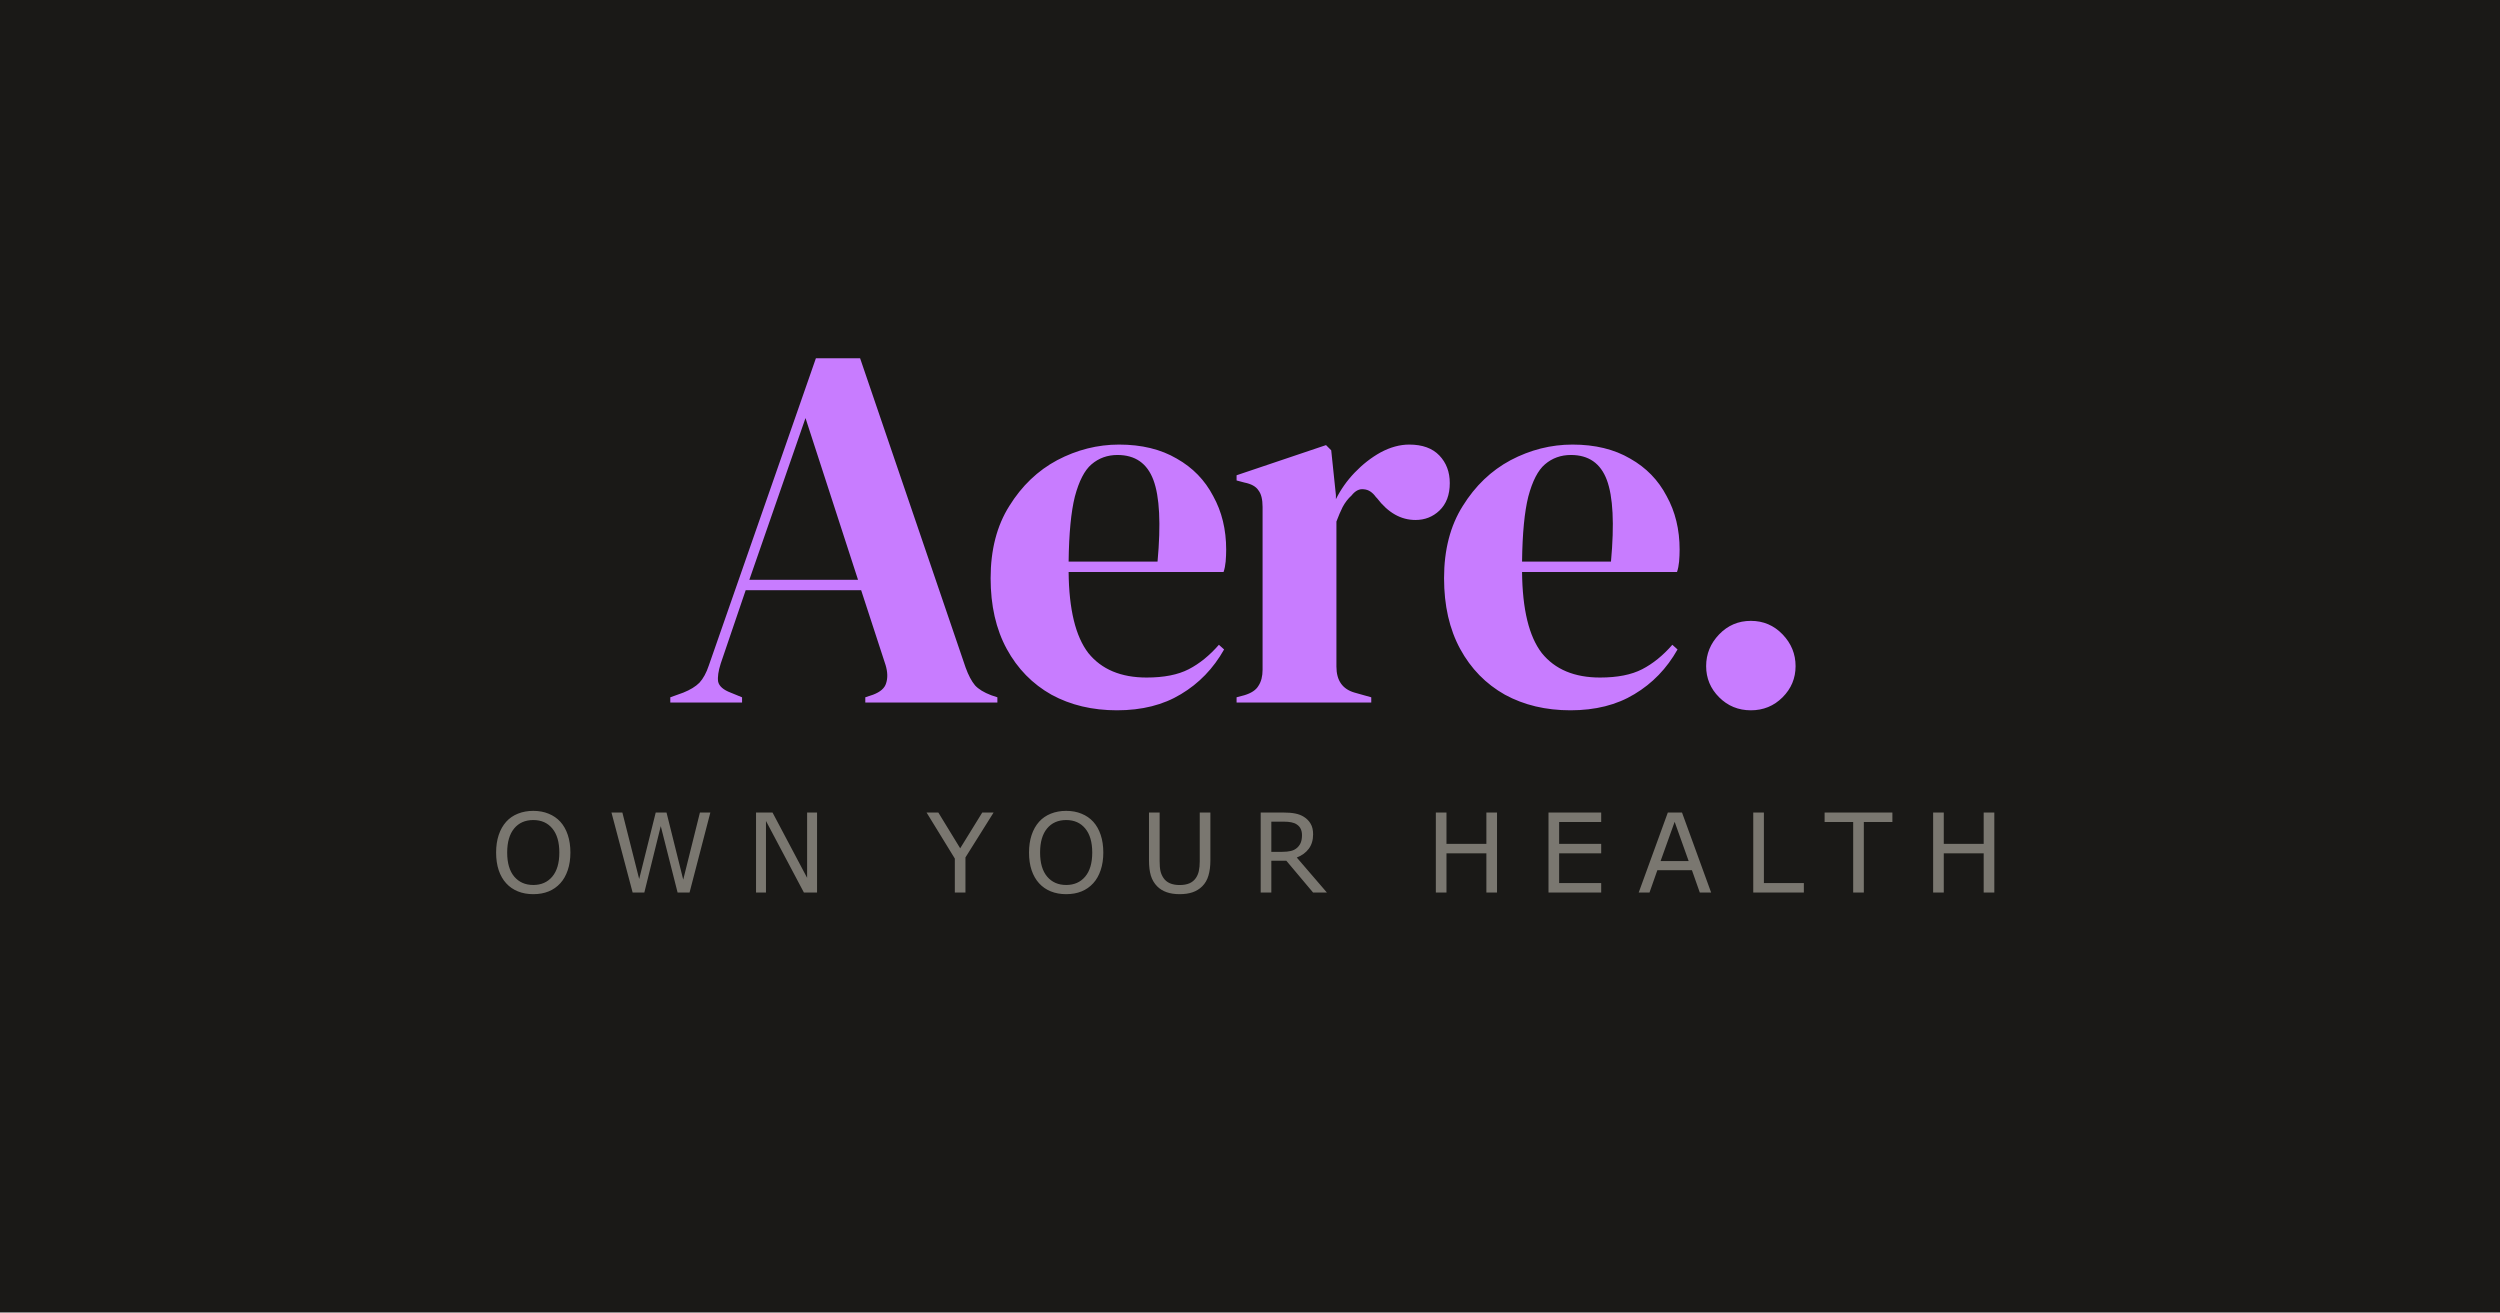
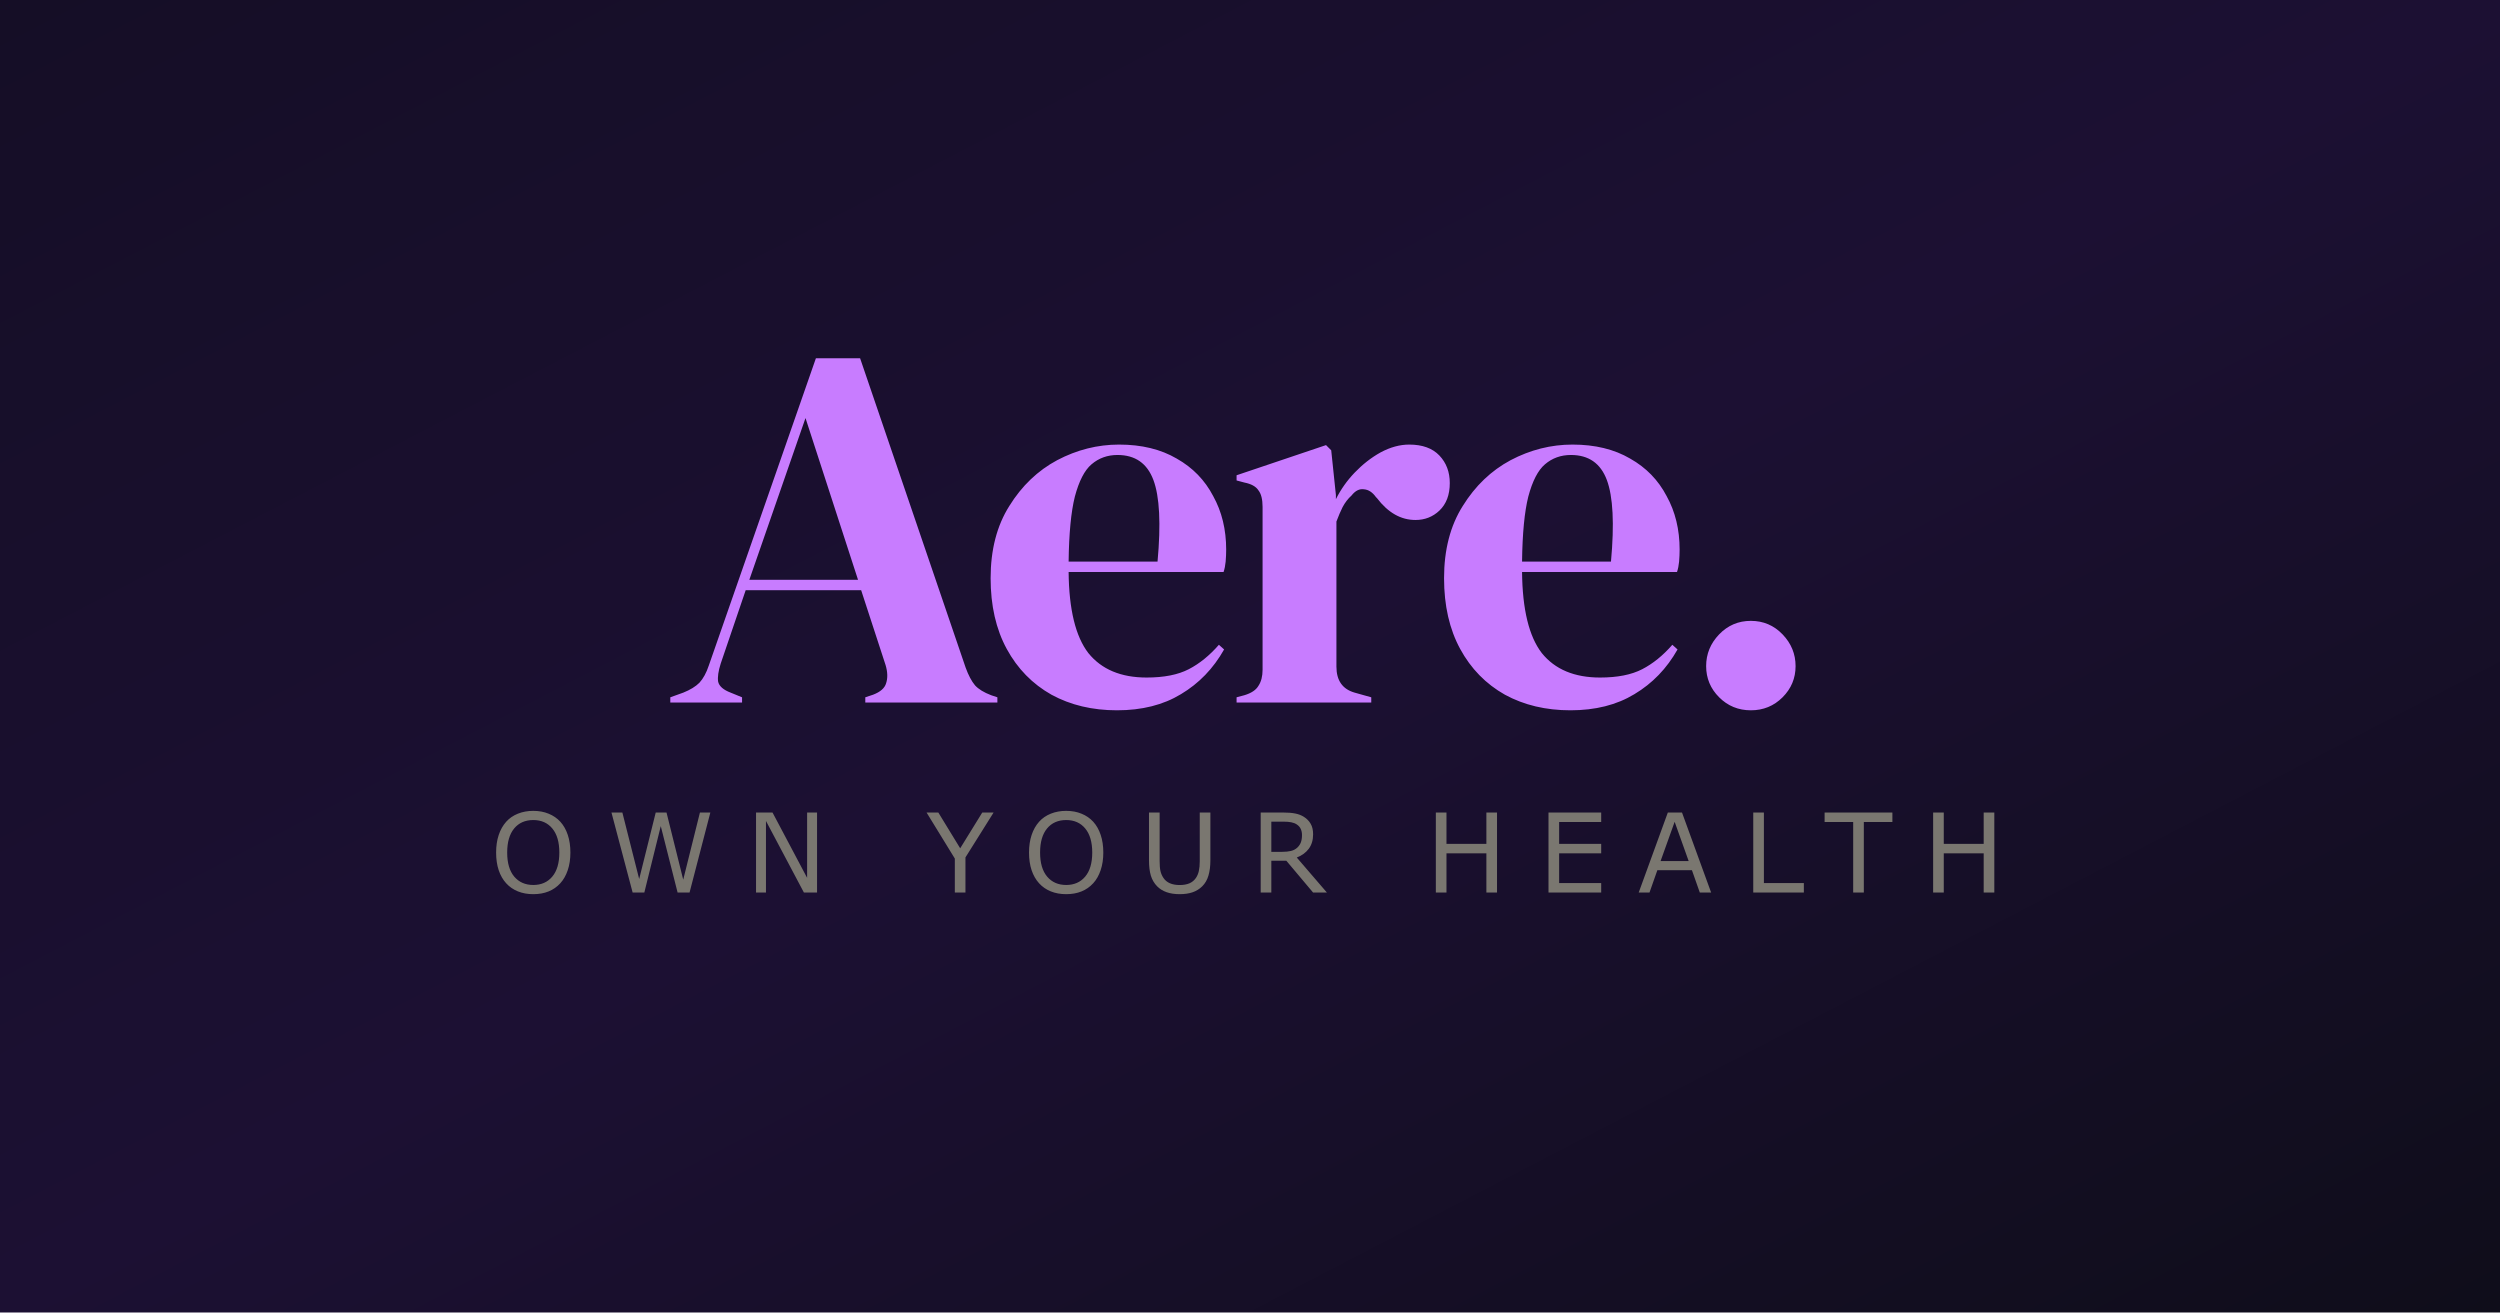
<svg xmlns="http://www.w3.org/2000/svg" width="1200" height="630" viewBox="0 0 1200 630">
-   <rect width="1200" height="630" fill="#1A1917" />
+   <defs>
+     <linearGradient id="bg" x1="0%" y1="0%" x2="100%" y2="100%">
+       <stop offset="0%" stop-color="#150E26" />
+       <stop offset="50%" stop-color="#1C1033" />
+       <stop offset="100%" stop-color="#0F0D1A" />
+     </linearGradient>
+   </defs>
+   <rect width="1200" height="630" fill="url(#bg)" />
  <g transform="translate(70.8,154.8) scale(1.2)">
    <path fill="#c87cff" aria-label="Aere." d="m 209.12,152 v -2.08 l 5.2,-1.872 q 4.16,-1.664 6.448,-3.952 2.288,-2.496 3.744,-6.864 l 42.848,-122.928 h 17.68 l 42.224,123.76 q 1.664,4.576 3.744,7.072 2.08,2.288 6.448,3.952 l 2.496,0.832 V 152 h -52.832 v -2.08 l 3.12,-1.04 q 4.368,-1.664 5.2,-4.576 1.04,-3.12 -0.208,-7.28 l -9.776,-29.952 h -46.176 l -9.984,29.328 q -1.456,4.576 -1.04,7.28 0.624,2.704 4.992,4.368 l 4.576,1.872 V 152 Z m 31.616,-49.088 h 43.472 l -21.008,-64.688 z m 147.888,-54.08 q 13.52,0 23.088,5.616 9.568,5.408 14.56,14.976 5.2,9.36 5.2,21.424 0,2.288 -0.208,4.784 -0.208,2.288 -0.832,4.16 h -61.984 q 0.208,22.464 7.904,32.448 7.904,9.776 23.296,9.776 10.4,0 16.848,-3.328 6.448,-3.328 12.064,-9.776 l 2.08,1.872 q -6.448,11.44 -17.264,17.888 -10.608,6.448 -25.584,6.448 -14.768,0 -26.208,-6.24 -11.44,-6.448 -17.888,-18.304 -6.448,-11.856 -6.448,-28.288 0,-17.056 7.488,-28.912 7.488,-12.064 19.136,-18.304 11.856,-6.24 24.752,-6.24 z m -0.624,4.16 q -6.032,0 -10.4,3.744 -4.16,3.536 -6.656,12.896 -2.288,9.152 -2.496,26 h 35.568 q 2.08,-22.672 -1.664,-32.656 -3.744,-9.984 -14.352,-9.984 z m 47.632,99.008 v -2.08 l 3.12,-0.832 q 4.16,-1.248 5.616,-3.744 1.664,-2.496 1.664,-6.448 V 73.792 q 0,-4.576 -1.664,-6.656 -1.456,-2.288 -5.616,-3.12 l -3.12,-0.832 v -2.08 l 35.776,-12.064 2.08,2.08 1.872,17.888 v 1.664 q 2.912,-5.824 7.488,-10.608 4.784,-4.992 10.4,-8.112 5.824,-3.12 11.44,-3.12 7.904,0 12.064,4.368 4.16,4.368 4.16,11.024 0,7.072 -4.16,11.024 -3.952,3.744 -9.568,3.744 -8.736,0 -15.392,-8.736 l -0.416,-0.416 q -2.08,-2.912 -4.784,-3.12 -2.704,-0.416 -4.992,2.496 -2.08,1.872 -3.536,4.576 -1.248,2.496 -2.496,5.824 v 58.032 q 0,8.32 7.28,10.4 l 6.656,1.872 V 152 Z M 570,48.832 q 13.52,0 23.088,5.616 9.568,5.408 14.56,14.976 5.2,9.36 5.2,21.424 0,2.288 -0.208,4.784 -0.208,2.288 -0.832,4.16 h -61.984 q 0.208,22.464 7.904,32.448 7.904,9.776 23.296,9.776 10.4,0 16.848,-3.328 6.448,-3.328 12.064,-9.776 l 2.08,1.872 q -6.448,11.44 -17.264,17.888 -10.608,6.448 -25.584,6.448 -14.768,0 -26.208,-6.24 -11.44,-6.448 -17.888,-18.304 -6.448,-11.856 -6.448,-28.288 0,-17.056 7.488,-28.912 7.488,-12.064 19.136,-18.304 11.856,-6.24 24.752,-6.24 z m -0.624,4.16 q -6.032,0 -10.4,3.744 -4.16,3.536 -6.656,12.896 -2.288,9.152 -2.496,26 h 35.568 q 2.08,-22.672 -1.664,-32.656 -3.744,-9.984 -14.352,-9.984 z m 71.968,102.128 q -7.488,0 -12.688,-5.2 -5.2,-5.2 -5.2,-12.48 0,-7.28 5.2,-12.688 5.2,-5.408 12.688,-5.408 7.488,0 12.688,5.408 5.2,5.408 5.2,12.688 0,7.28 -5.2,12.48 -5.2,5.2 -12.688,5.2 z" />
    <path fill="#7a7770" aria-label="OWN YOUR HEALTH" d="m 165.122,199.684 q 1.955,2.148 2.986,5.264 1.053,3.115 1.053,7.068 0,3.953 -1.074,7.09 -1.053,3.115 -2.965,5.199 -1.977,2.17 -4.684,3.266 -2.686,1.096 -6.145,1.096 -3.373,0 -6.145,-1.117 -2.75,-1.117 -4.684,-3.244 -1.934,-2.127 -2.986,-5.221 -1.031,-3.094 -1.031,-7.068 0,-3.91 1.031,-7.004 1.031,-3.115 3.008,-5.328 1.891,-2.105 4.684,-3.223 2.814,-1.117 6.123,-1.117 3.438,0 6.166,1.139 2.75,1.117 4.662,3.201 z m -0.387,12.332 q 0,-6.23 -2.793,-9.604 -2.793,-3.395 -7.627,-3.395 -4.877,0 -7.67,3.395 -2.771,3.373 -2.771,9.604 0,6.295 2.836,9.646 2.836,3.33 7.605,3.33 4.77,0 7.584,-3.33 2.836,-3.352 2.836,-9.646 z M 225.14,196.01 216.825,228 h -4.791 L 205.31,201.445 198.735,228 h -4.684 l -8.465,-31.99 h 4.361 l 6.725,26.598 6.617,-26.598 h 4.318 l 6.682,26.855 6.682,-26.855 z M 267.819,228 h -5.264 L 247.388,199.383 V 228 h -3.975 v -31.99 h 6.596 l 13.836,26.125 v -26.125 h 3.975 z m 70.621,-31.99 -11.258,17.961 V 228 h -4.254 v -13.578 l -11.301,-18.412 h 4.705 l 8.744,14.309 8.83,-14.309 z m 39.844,3.674 q 1.955,2.148 2.986,5.264 1.053,3.115 1.053,7.068 0,3.953 -1.074,7.09 -1.053,3.115 -2.965,5.199 -1.977,2.17 -4.684,3.266 -2.686,1.096 -6.145,1.096 -3.373,0 -6.145,-1.117 -2.75,-1.117 -4.684,-3.244 -1.934,-2.127 -2.986,-5.221 -1.031,-3.094 -1.031,-7.068 0,-3.91 1.031,-7.004 1.031,-3.115 3.008,-5.328 1.891,-2.105 4.684,-3.223 2.814,-1.117 6.123,-1.117 3.438,0 6.166,1.139 2.75,1.117 4.662,3.201 z m -0.387,12.332 q 0,-6.23 -2.793,-9.604 -2.793,-3.395 -7.627,-3.395 -4.877,0 -7.67,3.395 -2.771,3.373 -2.771,9.604 0,6.295 2.836,9.646 2.836,3.33 7.605,3.33 4.77,0 7.584,-3.33 2.836,-3.352 2.836,-9.646 z m 47.256,3.137 q 0,3.48 -0.773,6.08 -0.752,2.578 -2.492,4.297 -1.654,1.633 -3.867,2.385 -2.213,0.752 -5.156,0.752 -3.008,0 -5.242,-0.795 -2.234,-0.795 -3.76,-2.342 -1.74,-1.762 -2.514,-4.254 -0.752,-2.492 -0.752,-6.123 v -19.143 h 4.254 v 19.357 q 0,2.6 0.344,4.104 0.365,1.504 1.203,2.729 0.945,1.396 2.557,2.105 1.633,0.709 3.91,0.709 2.299,0 3.91,-0.688 1.611,-0.709 2.578,-2.127 0.838,-1.225 1.182,-2.793 0.365,-1.59 0.365,-3.932 v -19.465 h 4.254 z M 471.743,228 h -5.521 l -10.699,-12.719 h -5.994 V 228 h -4.254 v -31.99 h 8.959 q 2.9,0 4.834,0.387 1.934,0.365 3.48,1.332 1.74,1.096 2.707,2.771 0.988,1.654 0.988,4.211 0,3.459 -1.74,5.801 -1.74,2.32 -4.791,3.502 z m -9.947,-22.988 q 0,-1.375 -0.494,-2.428 -0.473,-1.074 -1.59,-1.805 -0.924,-0.623 -2.191,-0.859 -1.268,-0.258 -2.986,-0.258 h -5.006 v 12.074 h 4.297 q 2.02,0 3.523,-0.344 1.504,-0.365 2.557,-1.332 0.967,-0.902 1.418,-2.062 0.473,-1.182 0.473,-2.986 z M 539.808,228 h -4.254 V 212.338 H 519.591 V 228 h -4.254 v -31.99 h 4.254 v 12.547 h 15.963 v -12.547 h 4.254 z m 41.67,0 h -21.076 v -31.99 h 21.076 v 3.781 h -16.822 v 8.766 h 16.822 v 3.781 h -16.822 v 11.881 h 16.822 z m 43.969,0 h -4.533 l -3.137,-8.916 H 603.94 L 600.804,228 h -4.318 l 11.645,-31.99 h 5.672 z m -8.98,-12.568 -5.607,-15.705 -5.629,15.705 z M 662.54,228 h -20.238 v -31.99 h 4.254 v 28.209 h 15.984 z m 35.418,-28.209 H 686.528 V 228 h -4.254 v -28.209 h -11.43 v -3.781 h 27.113 z M 738.726,228 h -4.254 V 212.338 H 718.509 V 228 h -4.254 v -31.99 h 4.254 v 12.547 h 15.963 v -12.547 h 4.254 z" />
  </g>
</svg>
